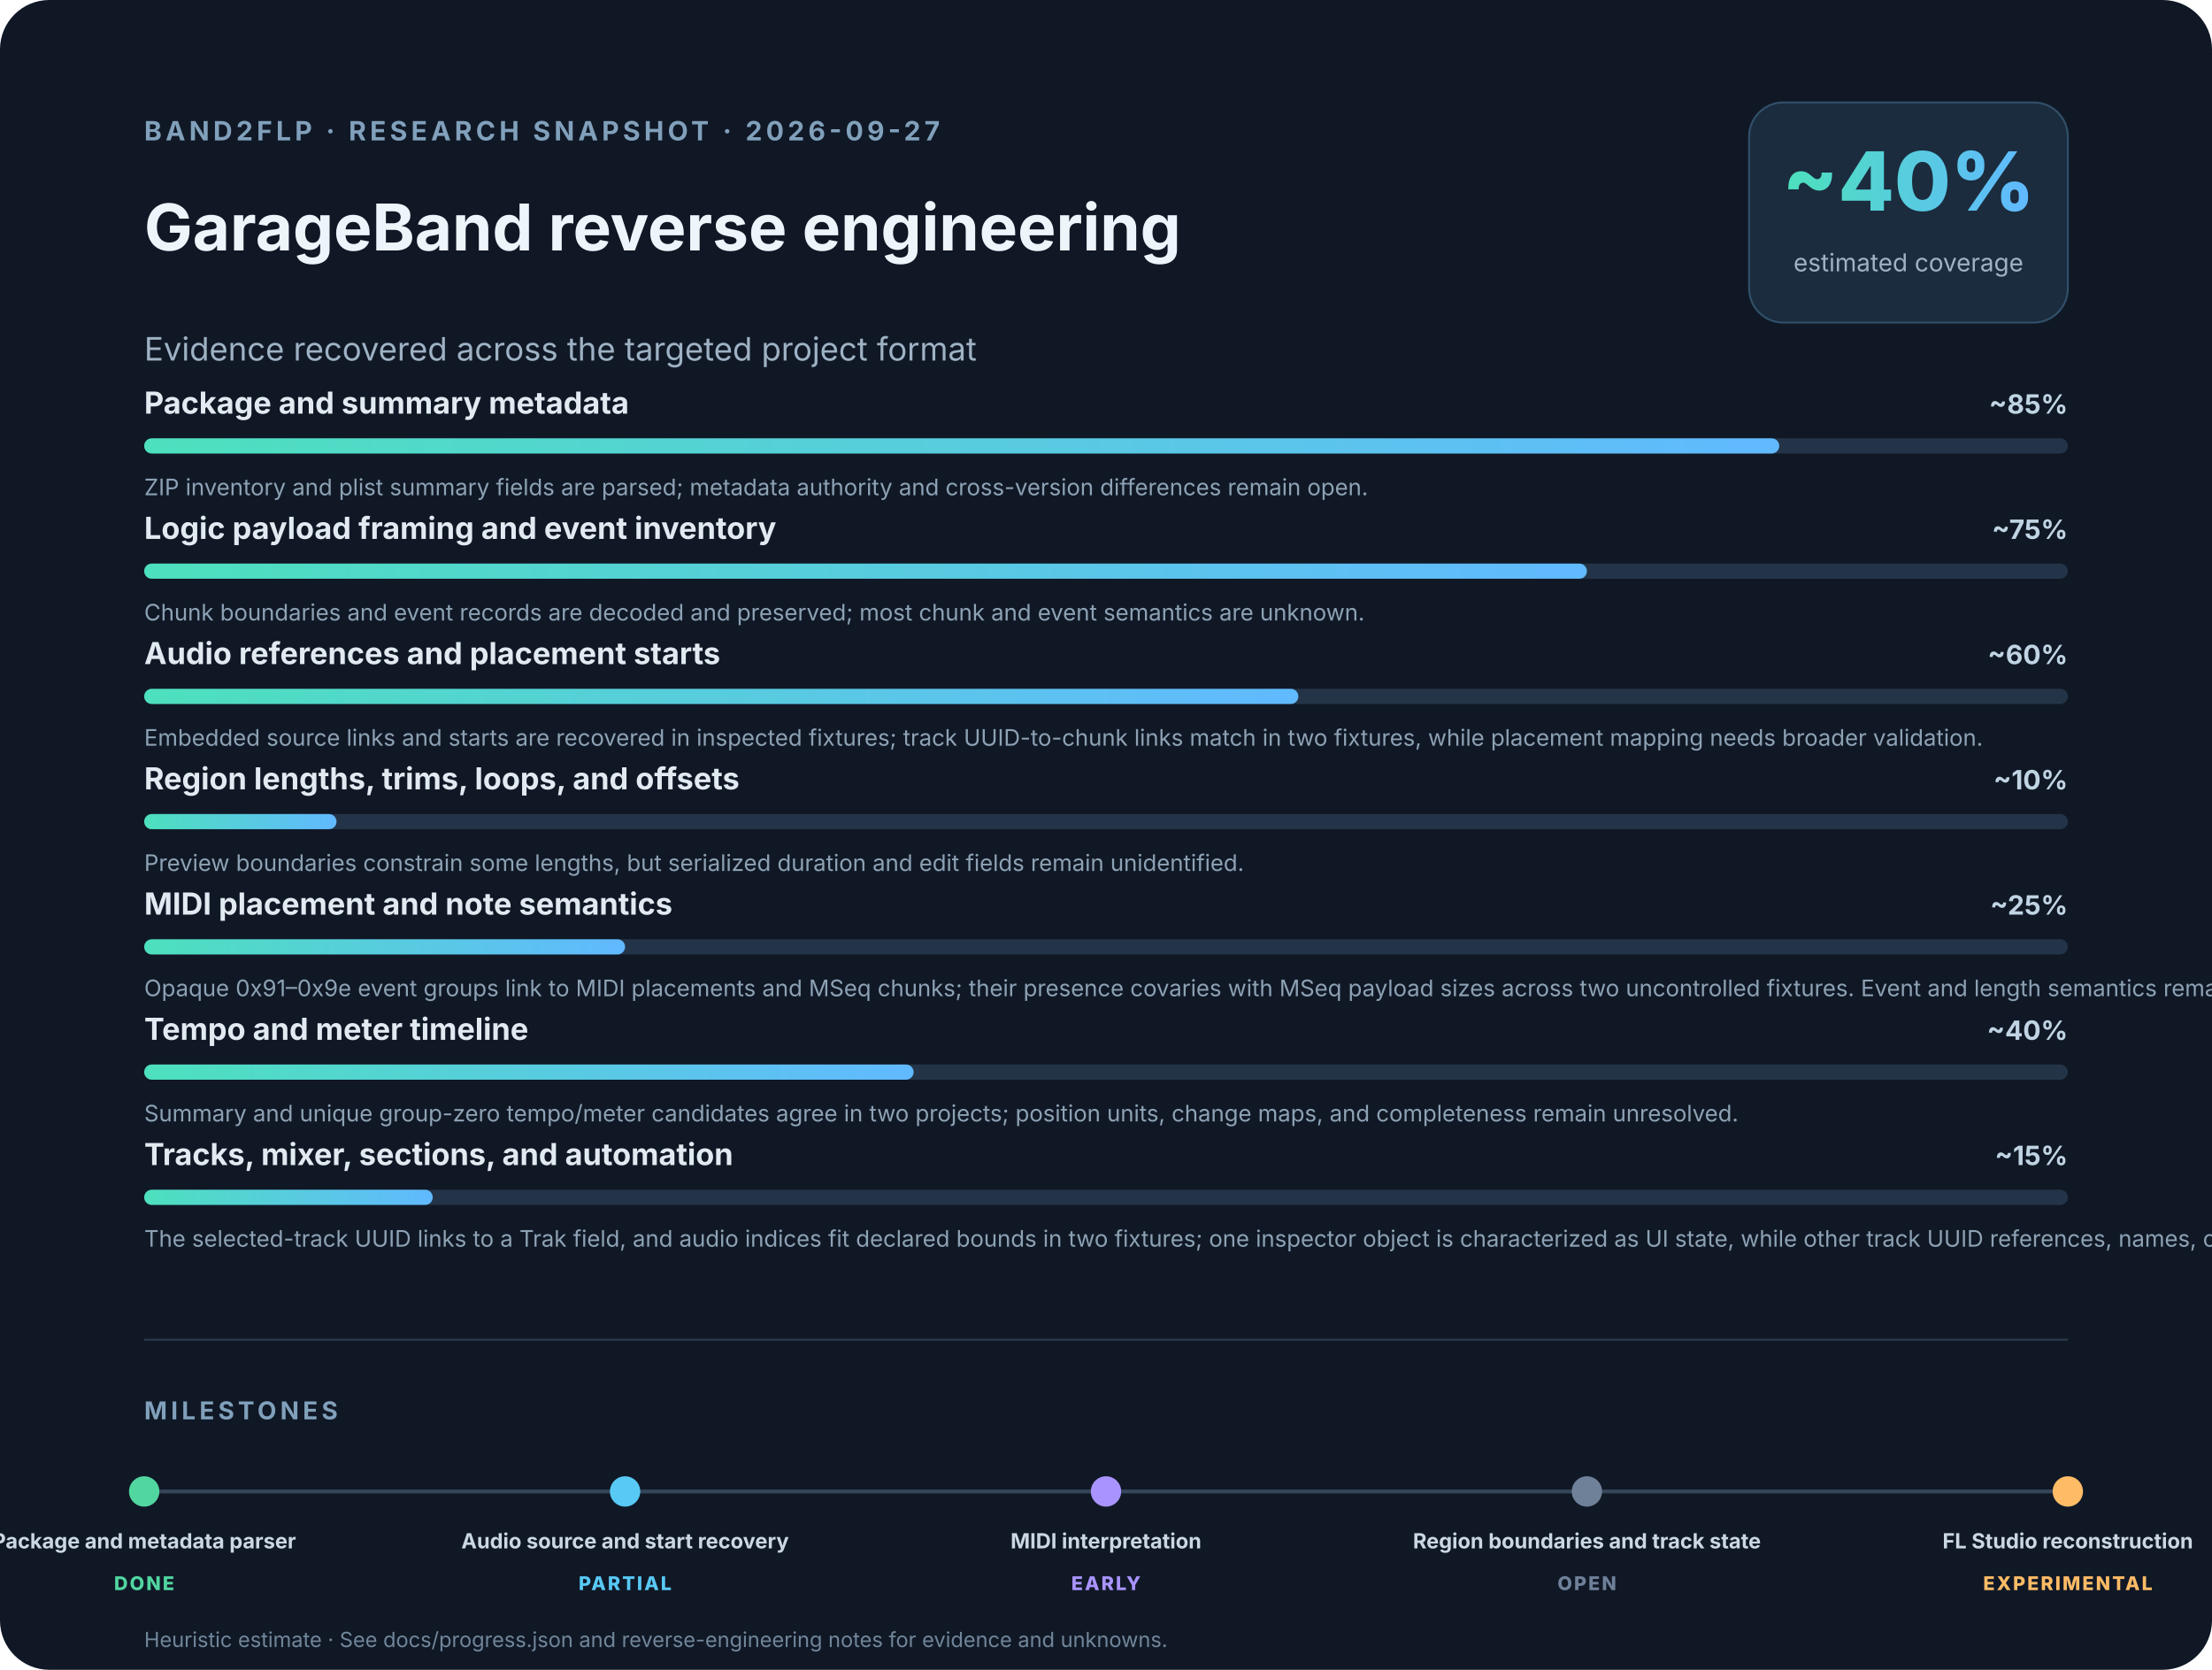
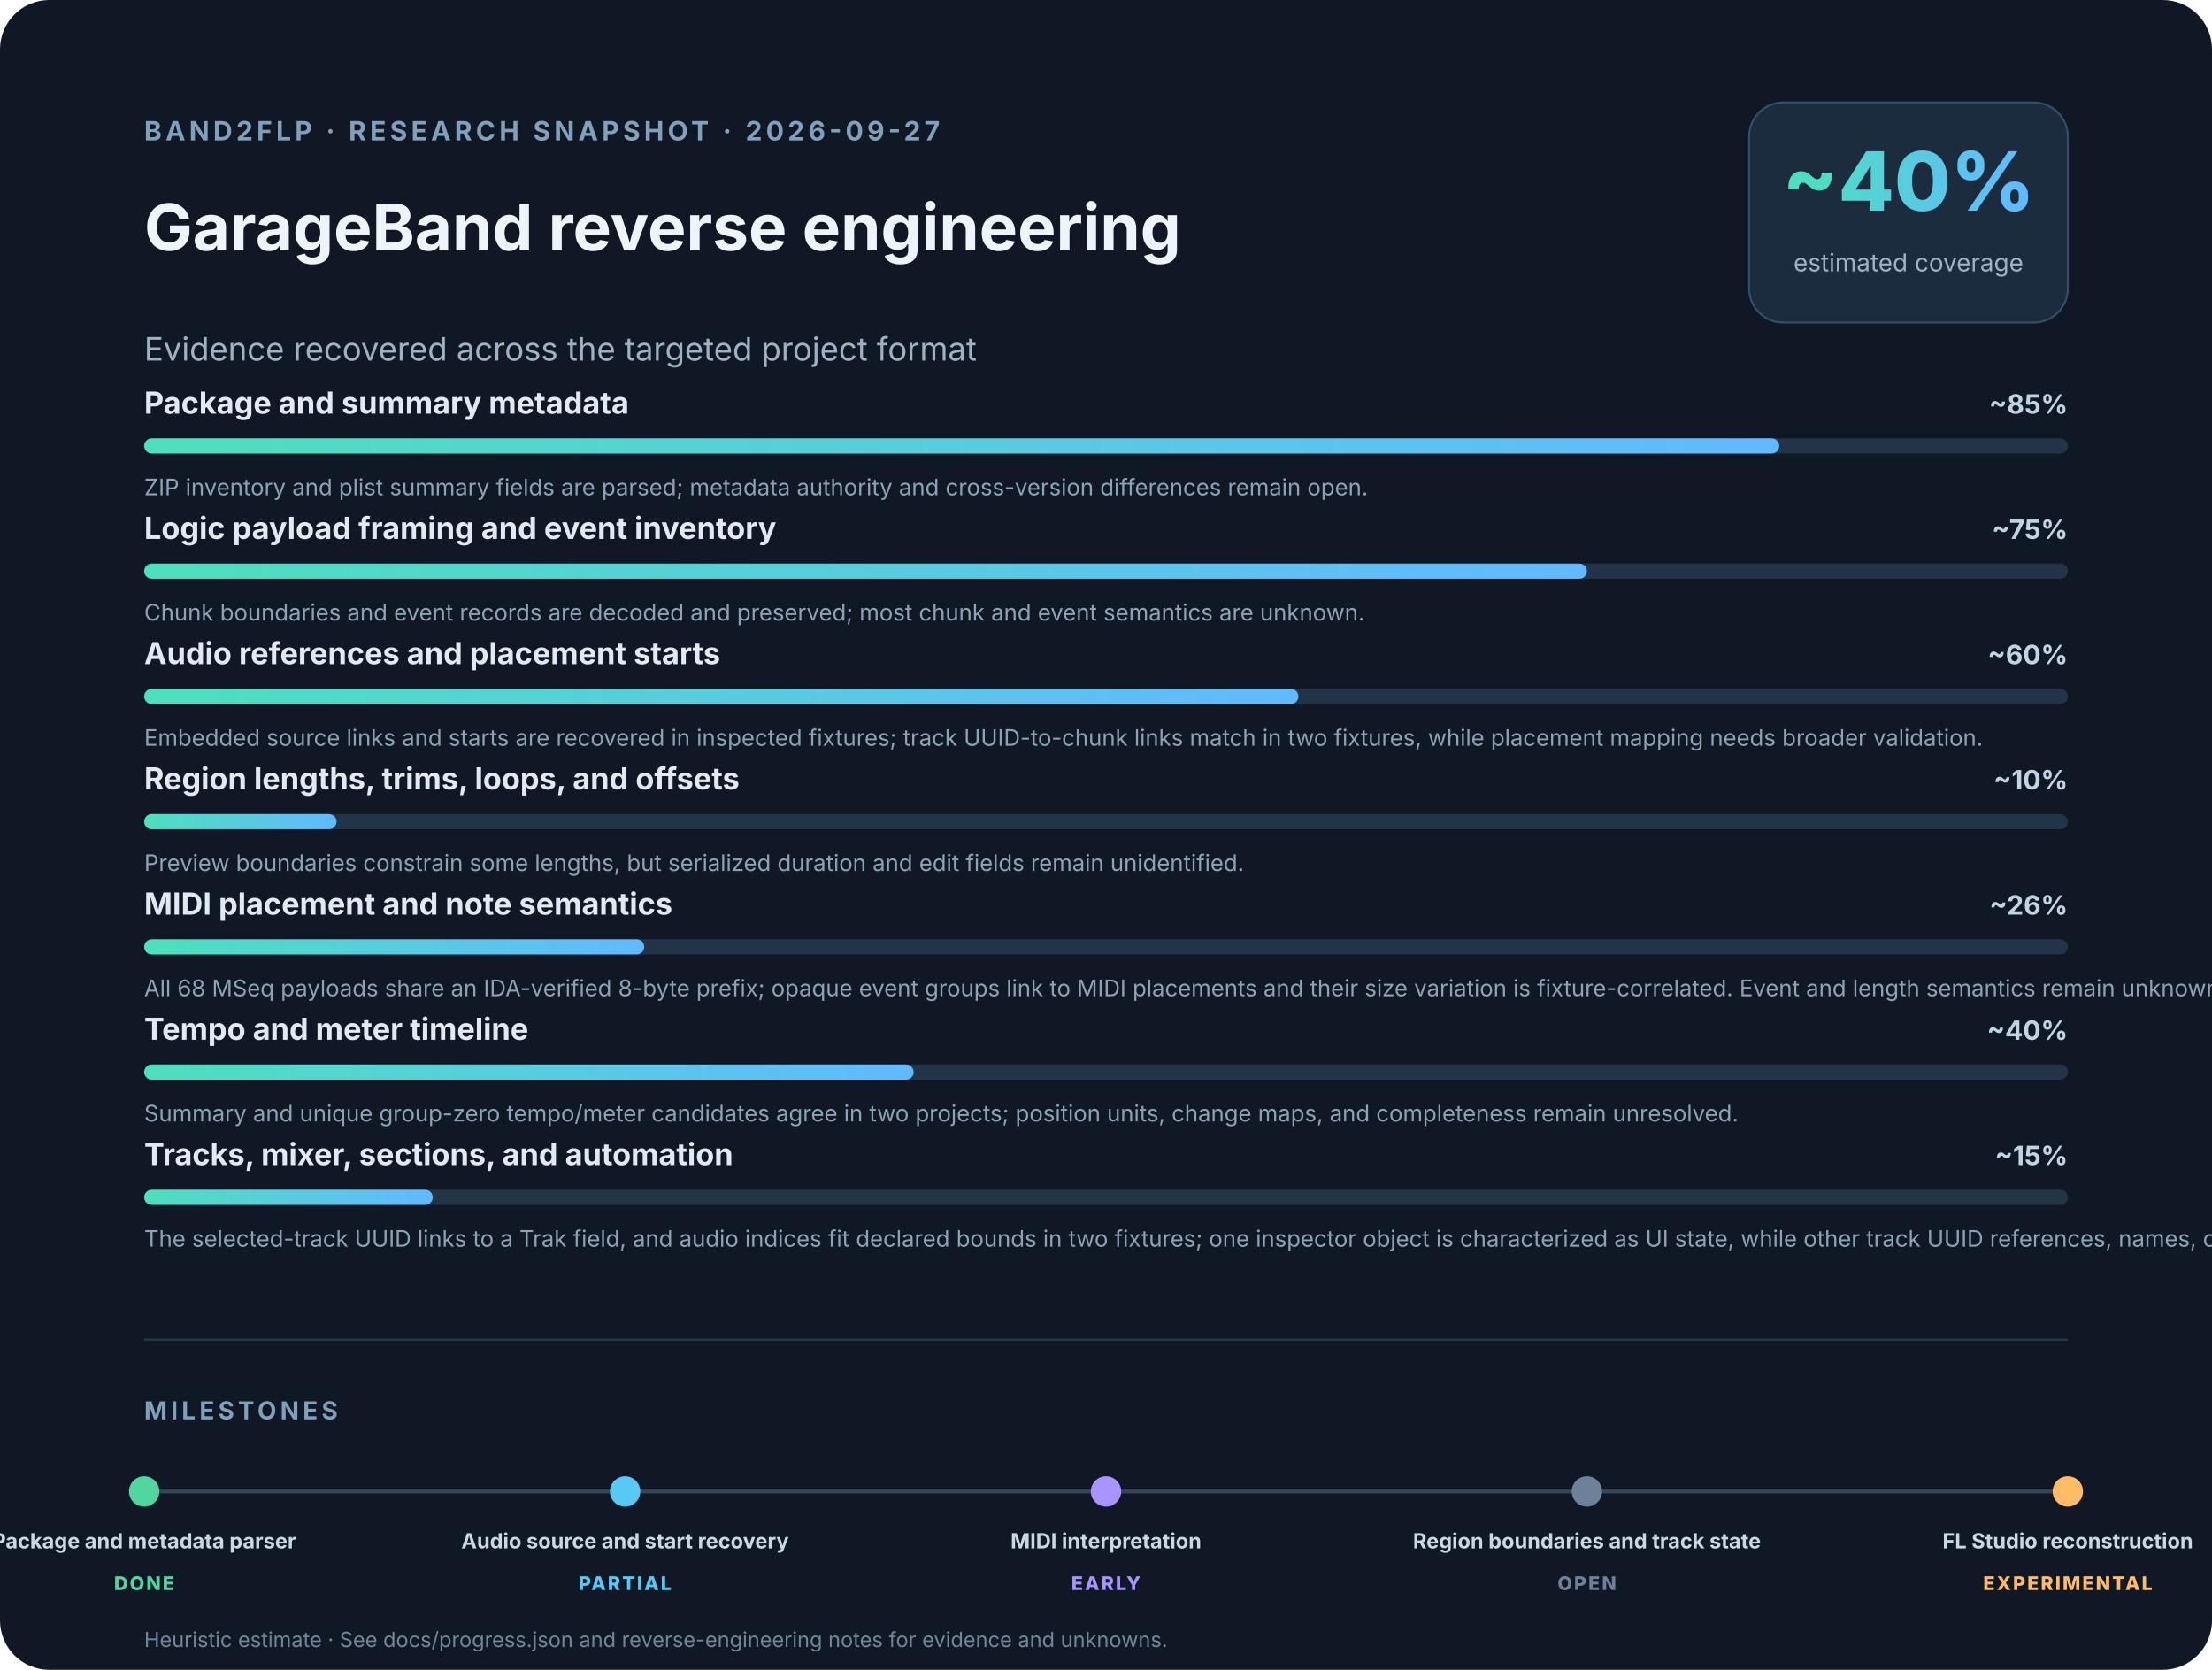
<svg xmlns="http://www.w3.org/2000/svg" viewBox="0 0 1166 880" role="img" aria-labelledby="title desc">
  <defs>
    <linearGradient id="accent" x1="0" x2="1">
      <stop offset="0" stop-color="#4de0bd" />
      <stop offset="1" stop-color="#61b9ff" />
    </linearGradient>
  </defs>
  <rect width="1166" height="880" rx="26" fill="#101826" />
  <text x="76" y="74" class="eyebrow">BAND2FLP · RESEARCH SNAPSHOT · 2026-09-27</text>
  <text x="76" y="132" class="headline">GarageBand reverse engineering</text>
  <text x="76" y="190" class="subhead">Evidence recovered across the targeted project format</text>
  <rect x="922" y="54" width="168" height="116" rx="18" fill="#1b2c3e" stroke="#31506a" />
  <text x="1006" y="111" class="big-pct" text-anchor="middle">~40%</text>
  <text x="1006" y="143" class="small" text-anchor="middle">estimated coverage</text>
  <text x="76" y="218" class="row-title">Package and summary metadata</text>
  <text x="1090" y="218" class="row-pct" text-anchor="end">~85%</text>
  <rect x="76" y="231" width="1014" height="8" rx="4" class="bar-bg" />
  <rect x="76" y="231" width="861.9" height="8" rx="4" class="bar-fill" />
  <text x="76" y="261" class="row-note">ZIP inventory and plist summary fields are parsed; metadata authority and cross-version differences remain open.</text>
  <text x="76" y="284" class="row-title">Logic payload framing and event inventory</text>
  <text x="1090" y="284" class="row-pct" text-anchor="end">~75%</text>
  <rect x="76" y="297" width="1014" height="8" rx="4" class="bar-bg" />
  <rect x="76" y="297" width="760.5" height="8" rx="4" class="bar-fill" />
  <text x="76" y="327" class="row-note">Chunk boundaries and event records are decoded and preserved; most chunk and event semantics are unknown.</text>
  <text x="76" y="350" class="row-title">Audio references and placement starts</text>
  <text x="1090" y="350" class="row-pct" text-anchor="end">~60%</text>
  <rect x="76" y="363" width="1014" height="8" rx="4" class="bar-bg" />
  <rect x="76" y="363" width="608.4" height="8" rx="4" class="bar-fill" />
  <text x="76" y="393" class="row-note">Embedded source links and starts are recovered in inspected fixtures; track UUID-to-chunk links match in two fixtures, while placement mapping needs broader validation.</text>
  <text x="76" y="416" class="row-title">Region lengths, trims, loops, and offsets</text>
  <text x="1090" y="416" class="row-pct" text-anchor="end">~10%</text>
  <rect x="76" y="429" width="1014" height="8" rx="4" class="bar-bg" />
  <rect x="76" y="429" width="101.4" height="8" rx="4" class="bar-fill" />
  <text x="76" y="459" class="row-note">Preview boundaries constrain some lengths, but serialized duration and edit fields remain unidentified.</text>
  <text x="76" y="482" class="row-title">MIDI placement and note semantics</text>
-   <text x="1090" y="482" class="row-pct" text-anchor="end">~25%</text>
+   <text x="1090" y="482" class="row-pct" text-anchor="end">~26%</text>
  <rect x="76" y="495" width="1014" height="8" rx="4" class="bar-bg" />
-   <rect x="76" y="495" width="253.5" height="8" rx="4" class="bar-fill" />
-   <text x="76" y="525" class="row-note">Opaque 0x91–0x9e event groups link to MIDI placements and MSeq chunks; their presence covaries with MSeq payload sizes across two uncontrolled fixtures. Event and length semantics remain unknown.</text>
+   <rect x="76" y="495" width="263.6" height="8" rx="4" class="bar-fill" />
+   <text x="76" y="525" class="row-note">All 68 MSeq payloads share an IDA-verified 8-byte prefix; opaque event groups link to MIDI placements and their size variation is fixture-correlated. Event and length semantics remain unknown.</text>
  <text x="76" y="548" class="row-title">Tempo and meter timeline</text>
  <text x="1090" y="548" class="row-pct" text-anchor="end">~40%</text>
  <rect x="76" y="561" width="1014" height="8" rx="4" class="bar-bg" />
  <rect x="76" y="561" width="405.6" height="8" rx="4" class="bar-fill" />
  <text x="76" y="591" class="row-note">Summary and unique group-zero tempo/meter candidates agree in two projects; position units, change maps, and completeness remain unresolved.</text>
  <text x="76" y="614" class="row-title">Tracks, mixer, sections, and automation</text>
  <text x="1090" y="614" class="row-pct" text-anchor="end">~15%</text>
  <rect x="76" y="627" width="1014" height="8" rx="4" class="bar-bg" />
  <rect x="76" y="627" width="152.1" height="8" rx="4" class="bar-fill" />
  <text x="76" y="657" class="row-note">The selected-track UUID links to a Trak field, and audio indices fit declared bounds in two fixtures; one inspector object is characterized as UI state, while other track UUID references, names, ordering, mixer state, sections, and automation remain unresolved.</text>
  <line x1="76" y1="706" x2="1090" y2="706" stroke="#2b3a4b" />
  <text x="76" y="748" class="section">MILESTONES</text>
  <line x1="76" y1="786" x2="1090" y2="786" stroke="#35465b" stroke-width="2" />
  <circle cx="76.0" cy="786" r="8" fill="#52d6a0" />
  <text x="76.0" y="816" class="milestone-name" text-anchor="middle">Package and metadata parser</text>
  <text x="76.0" y="838" class="milestone-state" text-anchor="middle" fill="#52d6a0">DONE</text>
  <circle cx="329.5" cy="786" r="8" fill="#58c9f5" />
  <text x="329.5" y="816" class="milestone-name" text-anchor="middle">Audio source and start recovery</text>
  <text x="329.5" y="838" class="milestone-state" text-anchor="middle" fill="#58c9f5">PARTIAL</text>
  <circle cx="583.0" cy="786" r="8" fill="#a994ff" />
  <text x="583.0" y="816" class="milestone-name" text-anchor="middle">MIDI interpretation</text>
  <text x="583.0" y="838" class="milestone-state" text-anchor="middle" fill="#a994ff">EARLY</text>
  <circle cx="836.5" cy="786" r="8" fill="#6f8199" />
  <text x="836.5" y="816" class="milestone-name" text-anchor="middle">Region boundaries and track state</text>
  <text x="836.5" y="838" class="milestone-state" text-anchor="middle" fill="#6f8199">OPEN</text>
  <circle cx="1090.0" cy="786" r="8" fill="#ffbc66" />
  <text x="1090.0" y="816" class="milestone-name" text-anchor="middle">FL Studio reconstruction</text>
  <text x="1090.0" y="838" class="milestone-state" text-anchor="middle" fill="#ffbc66">EXPERIMENTAL</text>
  <text x="76" y="868" class="footer">Heuristic estimate · See docs/progress.json and reverse-engineering notes for evidence and unknowns.</text>
  <style>
text { font-family: Inter, Segoe UI, Arial, sans-serif; }
.eyebrow { fill:#81a0bb; font-size:14px; font-weight:700; letter-spacing:2px; }
.headline { fill:#edf5fb; font-size:34px; font-weight:700; }
.subhead { fill:#9eb2c4; font-size:17px; }
.big-pct { fill:url(#accent); font-size:43px; font-weight:800; }
.small { fill:#9eb2c4; font-size:13px; }
.row-title { fill:#e1eaf1; font-size:16px; font-weight:650; }
.row-pct { fill:#c0d4e3; font-size:14px; font-weight:700; }
.bar-bg { fill:#243448; } .bar-fill { fill:url(#accent); }
.row-note { fill:#8da2b4; font-size:12px; }
.section { fill:#81a0bb; font-size:13px; font-weight:700; letter-spacing:2px; }
.milestone-name { fill:#cbd8e2; font-size:11px; font-weight:650; }
.milestone-state { font-size:10px; font-weight:800; letter-spacing:1px; }
.footer { fill:#71869a; font-size:11px; }
</style>
</svg>
